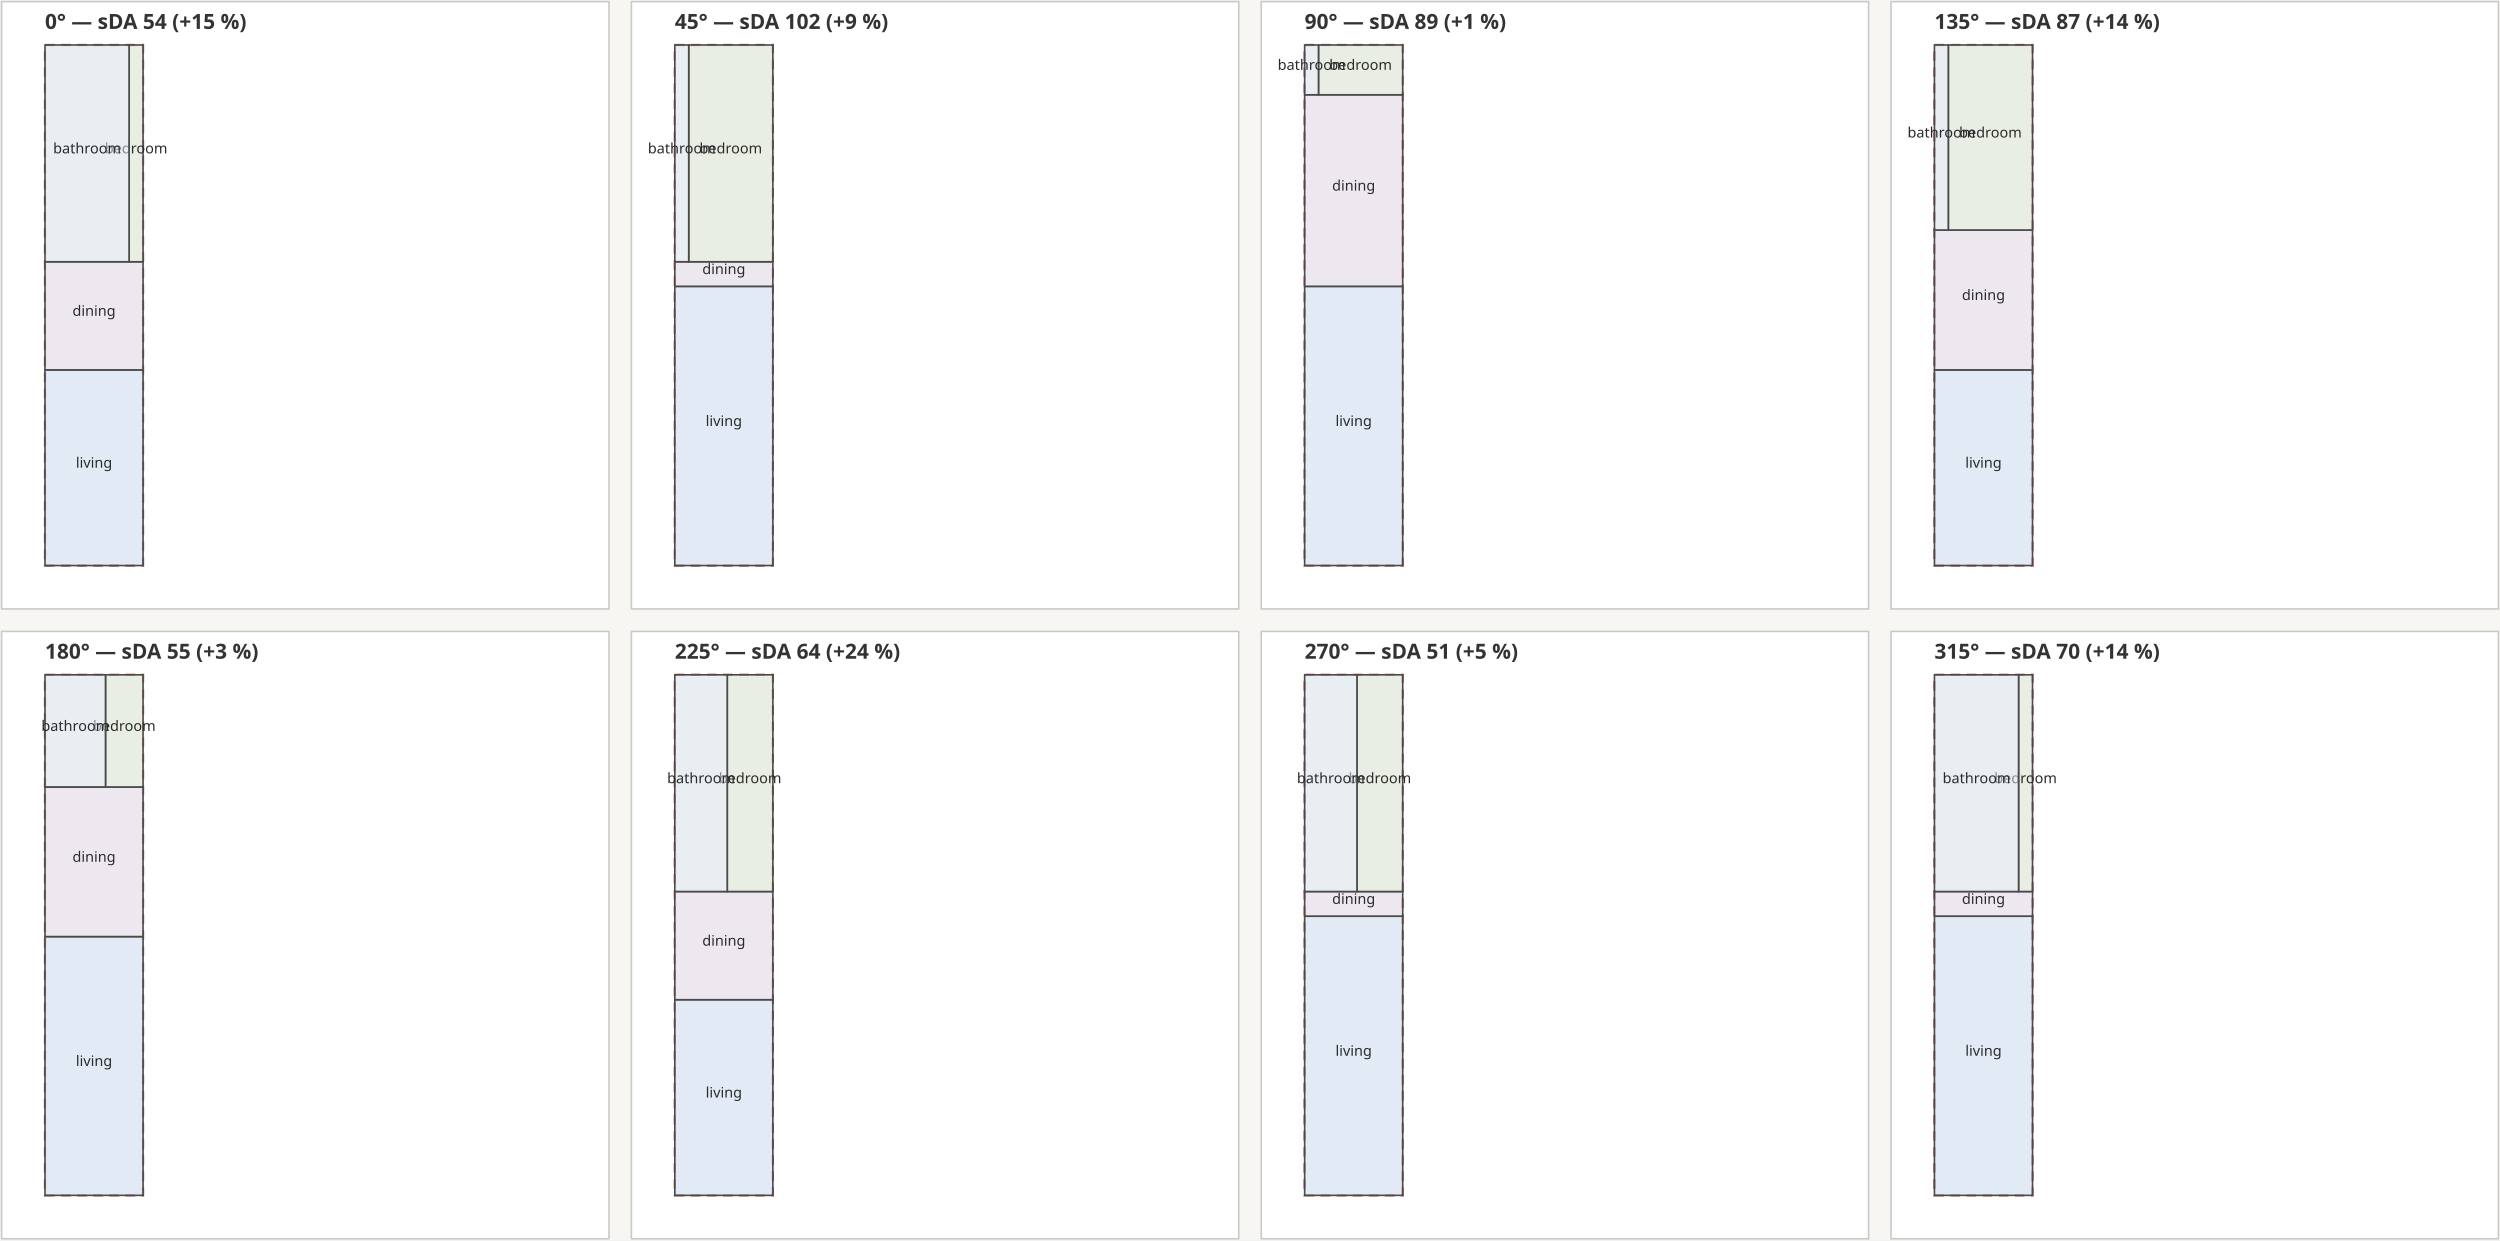
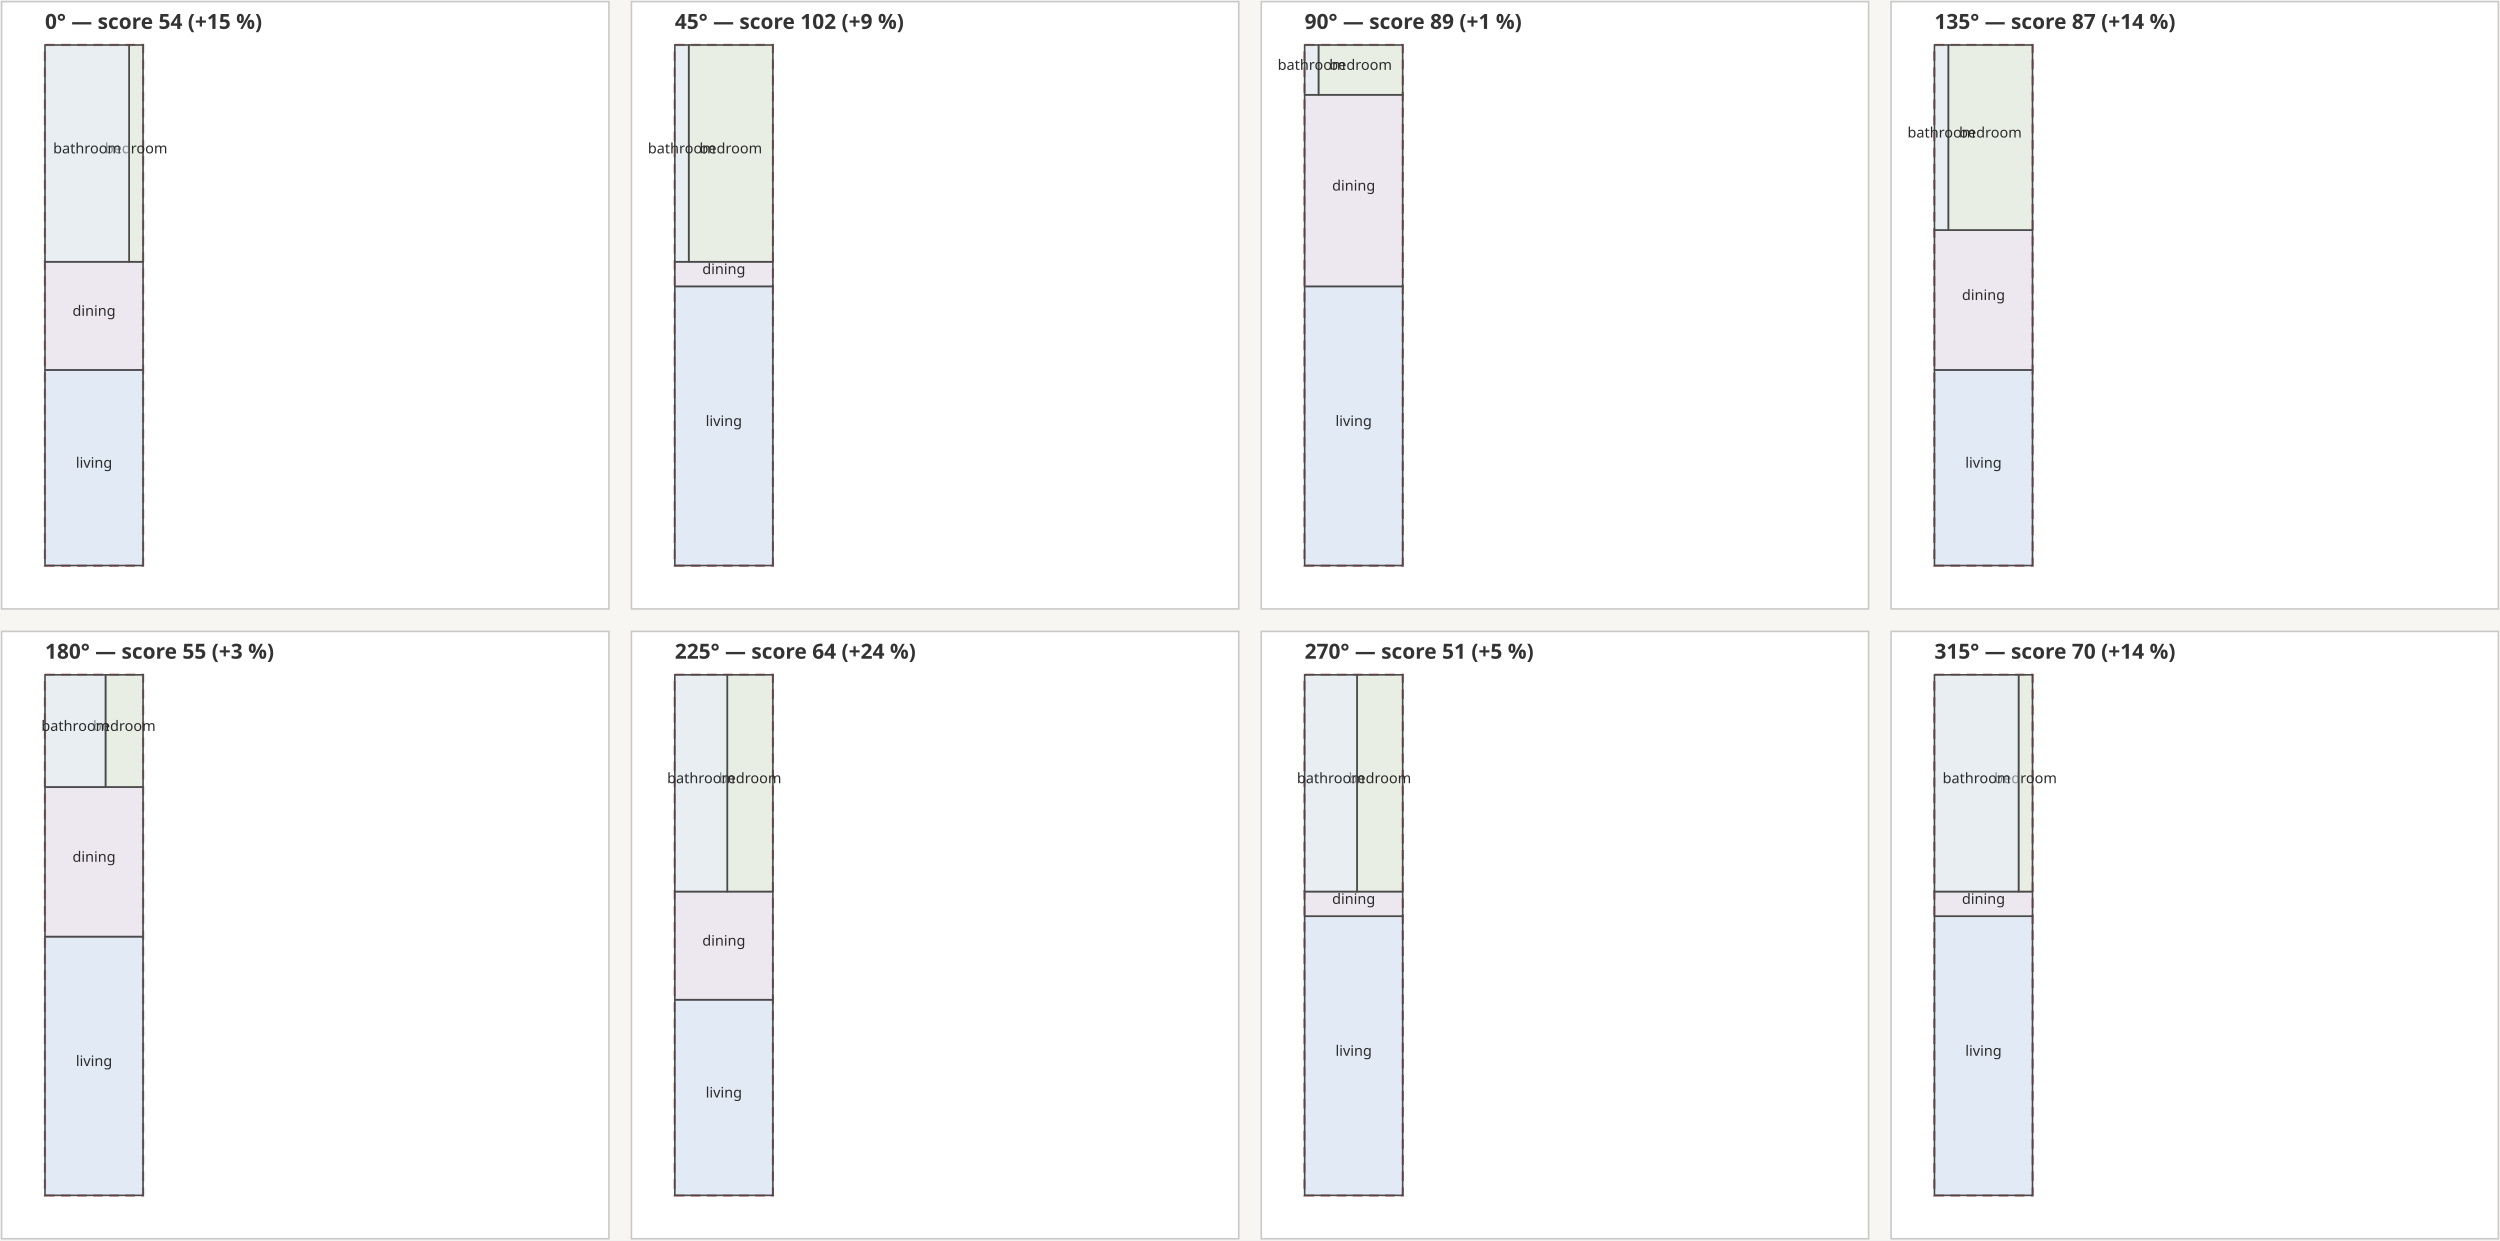
<svg xmlns="http://www.w3.org/2000/svg" width="1556" height="772" viewBox="0 0 1556 772">
  <rect width="1556" height="772" fill="#f7f6f3" />
  <rect x="1.0" y="1.0" width="378.0" height="378.0" fill="#ffffff" stroke="#c9c9c9" stroke-width="1" />
-   <text x="28.0" y="18.0" font-family="system-ui,sans-serif" font-size="13" font-weight="600" fill="#333">0° — sDA 54 (+15 %)</text>
+   <text x="28.0" y="18.0" font-family="system-ui,sans-serif" font-size="13" font-weight="600" fill="#333">0° — score 54 (+15 %)</text>
  <polygon points="28.00,352.00 89.04,352.00 89.04,28.00 28.00,28.00" fill="none" stroke="#b04a4a" stroke-width="1.4" stroke-dasharray="6 4" />
  <rect x="28.00" y="230.23" width="61.04" height="121.77" fill="#c8d9ec" fill-opacity="0.55" stroke="#4a4a4a" stroke-width="1" />
  <text x="58.52" y="291.11" text-anchor="middle" font-family="system-ui,sans-serif" font-size="9" fill="#2a2a2a">living</text>
  <rect x="28.00" y="162.92" width="61.04" height="67.30" fill="#ded4e2" fill-opacity="0.55" stroke="#4a4a4a" stroke-width="1" />
  <text x="58.52" y="196.58" text-anchor="middle" font-family="system-ui,sans-serif" font-size="9" fill="#2a2a2a">dining</text>
  <rect x="80.38" y="28.00" width="8.66" height="134.92" fill="#d6e0cd" fill-opacity="0.55" stroke="#4a4a4a" stroke-width="1" />
  <text x="84.71" y="95.46" text-anchor="middle" font-family="system-ui,sans-serif" font-size="9" fill="#2a2a2a">bedroom</text>
  <rect x="28.00" y="28.00" width="52.38" height="134.92" fill="#d5dfe6" fill-opacity="0.55" stroke="#4a4a4a" stroke-width="1" />
  <text x="54.19" y="95.46" text-anchor="middle" font-family="system-ui,sans-serif" font-size="9" fill="#2a2a2a">bathroom</text>
  <rect x="393.0" y="1.0" width="378.0" height="378.0" fill="#ffffff" stroke="#c9c9c9" stroke-width="1" />
-   <text x="420.0" y="18.0" font-family="system-ui,sans-serif" font-size="13" font-weight="600" fill="#333">45° — sDA 102 (+9 %)</text>
+   <text x="420.0" y="18.0" font-family="system-ui,sans-serif" font-size="13" font-weight="600" fill="#333">45° — score 102 (+9 %)</text>
  <polygon points="420.00,352.00 481.04,352.00 481.04,28.00 420.00,28.00" fill="none" stroke="#b04a4a" stroke-width="1.4" stroke-dasharray="6 4" />
  <rect x="420.00" y="178.26" width="61.04" height="173.74" fill="#c8d9ec" fill-opacity="0.55" stroke="#4a4a4a" stroke-width="1" />
  <text x="450.52" y="265.13" text-anchor="middle" font-family="system-ui,sans-serif" font-size="9" fill="#2a2a2a">living</text>
  <rect x="420.00" y="162.92" width="61.04" height="15.34" fill="#ded4e2" fill-opacity="0.55" stroke="#4a4a4a" stroke-width="1" />
  <text x="450.52" y="170.59" text-anchor="middle" font-family="system-ui,sans-serif" font-size="9" fill="#2a2a2a">dining</text>
  <rect x="428.66" y="28.00" width="52.38" height="134.92" fill="#d6e0cd" fill-opacity="0.55" stroke="#4a4a4a" stroke-width="1" />
  <text x="454.85" y="95.46" text-anchor="middle" font-family="system-ui,sans-serif" font-size="9" fill="#2a2a2a">bedroom</text>
  <rect x="420.00" y="28.00" width="8.66" height="134.92" fill="#d5dfe6" fill-opacity="0.55" stroke="#4a4a4a" stroke-width="1" />
  <text x="424.33" y="95.46" text-anchor="middle" font-family="system-ui,sans-serif" font-size="9" fill="#2a2a2a">bathroom</text>
  <rect x="785.0" y="1.0" width="378.0" height="378.0" fill="#ffffff" stroke="#c9c9c9" stroke-width="1" />
-   <text x="812.0" y="18.0" font-family="system-ui,sans-serif" font-size="13" font-weight="600" fill="#333">90° — sDA 89 (+1 %)</text>
+   <text x="812.0" y="18.0" font-family="system-ui,sans-serif" font-size="13" font-weight="600" fill="#333">90° — score 89 (+1 %)</text>
  <polygon points="812.00,352.00 873.04,352.00 873.04,28.00 812.00,28.00" fill="none" stroke="#b04a4a" stroke-width="1.4" stroke-dasharray="6 4" />
  <rect x="812.00" y="178.26" width="61.04" height="173.74" fill="#c8d9ec" fill-opacity="0.55" stroke="#4a4a4a" stroke-width="1" />
  <text x="842.52" y="265.13" text-anchor="middle" font-family="system-ui,sans-serif" font-size="9" fill="#2a2a2a">living</text>
  <rect x="812.00" y="58.99" width="61.04" height="119.27" fill="#ded4e2" fill-opacity="0.55" stroke="#4a4a4a" stroke-width="1" />
  <text x="842.52" y="118.63" text-anchor="middle" font-family="system-ui,sans-serif" font-size="9" fill="#2a2a2a">dining</text>
  <rect x="820.66" y="28.00" width="52.38" height="30.99" fill="#d6e0cd" fill-opacity="0.55" stroke="#4a4a4a" stroke-width="1" />
  <text x="846.85" y="43.49" text-anchor="middle" font-family="system-ui,sans-serif" font-size="9" fill="#2a2a2a">bedroom</text>
  <rect x="812.00" y="28.00" width="8.66" height="30.99" fill="#d5dfe6" fill-opacity="0.55" stroke="#4a4a4a" stroke-width="1" />
  <text x="816.33" y="43.49" text-anchor="middle" font-family="system-ui,sans-serif" font-size="9" fill="#2a2a2a">bathroom</text>
  <rect x="1177.0" y="1.0" width="378.0" height="378.0" fill="#ffffff" stroke="#c9c9c9" stroke-width="1" />
-   <text x="1204.0" y="18.0" font-family="system-ui,sans-serif" font-size="13" font-weight="600" fill="#333">135° — sDA 87 (+14 %)</text>
+   <text x="1204.0" y="18.0" font-family="system-ui,sans-serif" font-size="13" font-weight="600" fill="#333">135° — score 87 (+14 %)</text>
  <polygon points="1204.00,352.00 1265.04,352.00 1265.04,28.00 1204.00,28.00" fill="none" stroke="#b04a4a" stroke-width="1.4" stroke-dasharray="6 4" />
  <rect x="1204.00" y="230.23" width="61.04" height="121.77" fill="#c8d9ec" fill-opacity="0.55" stroke="#4a4a4a" stroke-width="1" />
  <text x="1234.52" y="291.11" text-anchor="middle" font-family="system-ui,sans-serif" font-size="9" fill="#2a2a2a">living</text>
  <rect x="1204.00" y="143.21" width="61.04" height="87.02" fill="#ded4e2" fill-opacity="0.55" stroke="#4a4a4a" stroke-width="1" />
  <text x="1234.52" y="186.72" text-anchor="middle" font-family="system-ui,sans-serif" font-size="9" fill="#2a2a2a">dining</text>
  <rect x="1212.66" y="28.00" width="52.38" height="115.21" fill="#d6e0cd" fill-opacity="0.55" stroke="#4a4a4a" stroke-width="1" />
  <text x="1238.85" y="85.61" text-anchor="middle" font-family="system-ui,sans-serif" font-size="9" fill="#2a2a2a">bedroom</text>
  <rect x="1204.00" y="28.00" width="8.66" height="115.21" fill="#d5dfe6" fill-opacity="0.55" stroke="#4a4a4a" stroke-width="1" />
  <text x="1208.33" y="85.61" text-anchor="middle" font-family="system-ui,sans-serif" font-size="9" fill="#2a2a2a">bathroom</text>
  <rect x="1.0" y="393.0" width="378.0" height="378.0" fill="#ffffff" stroke="#c9c9c9" stroke-width="1" />
-   <text x="28.0" y="410.0" font-family="system-ui,sans-serif" font-size="13" font-weight="600" fill="#333">180° — sDA 55 (+3 %)</text>
+   <text x="28.0" y="410.0" font-family="system-ui,sans-serif" font-size="13" font-weight="600" fill="#333">180° — score 55 (+3 %)</text>
  <polygon points="28.00,744.00 89.04,744.00 89.04,420.00 28.00,420.00" fill="none" stroke="#b04a4a" stroke-width="1.4" stroke-dasharray="6 4" />
  <rect x="28.00" y="582.96" width="61.04" height="161.04" fill="#c8d9ec" fill-opacity="0.55" stroke="#4a4a4a" stroke-width="1" />
  <text x="58.52" y="663.48" text-anchor="middle" font-family="system-ui,sans-serif" font-size="9" fill="#2a2a2a">living</text>
  <rect x="28.00" y="489.85" width="61.04" height="93.11" fill="#ded4e2" fill-opacity="0.55" stroke="#4a4a4a" stroke-width="1" />
  <text x="58.52" y="536.40" text-anchor="middle" font-family="system-ui,sans-serif" font-size="9" fill="#2a2a2a">dining</text>
  <rect x="65.69" y="420.00" width="23.35" height="69.85" fill="#d6e0cd" fill-opacity="0.55" stroke="#4a4a4a" stroke-width="1" />
  <text x="77.37" y="454.93" text-anchor="middle" font-family="system-ui,sans-serif" font-size="9" fill="#2a2a2a">bedroom</text>
  <rect x="28.00" y="420.00" width="37.69" height="69.85" fill="#d5dfe6" fill-opacity="0.55" stroke="#4a4a4a" stroke-width="1" />
  <text x="46.85" y="454.93" text-anchor="middle" font-family="system-ui,sans-serif" font-size="9" fill="#2a2a2a">bathroom</text>
  <rect x="393.0" y="393.0" width="378.0" height="378.0" fill="#ffffff" stroke="#c9c9c9" stroke-width="1" />
-   <text x="420.0" y="410.0" font-family="system-ui,sans-serif" font-size="13" font-weight="600" fill="#333">225° — sDA 64 (+24 %)</text>
+   <text x="420.0" y="410.0" font-family="system-ui,sans-serif" font-size="13" font-weight="600" fill="#333">225° — score 64 (+24 %)</text>
  <polygon points="420.00,744.00 481.04,744.00 481.04,420.00 420.00,420.00" fill="none" stroke="#b04a4a" stroke-width="1.4" stroke-dasharray="6 4" />
  <rect x="420.00" y="622.23" width="61.04" height="121.77" fill="#c8d9ec" fill-opacity="0.55" stroke="#4a4a4a" stroke-width="1" />
  <text x="450.52" y="683.11" text-anchor="middle" font-family="system-ui,sans-serif" font-size="9" fill="#2a2a2a">living</text>
  <rect x="420.00" y="554.92" width="61.04" height="67.30" fill="#ded4e2" fill-opacity="0.55" stroke="#4a4a4a" stroke-width="1" />
  <text x="450.52" y="588.58" text-anchor="middle" font-family="system-ui,sans-serif" font-size="9" fill="#2a2a2a">dining</text>
  <rect x="452.67" y="420.00" width="28.37" height="134.92" fill="#d6e0cd" fill-opacity="0.55" stroke="#4a4a4a" stroke-width="1" />
  <text x="466.86" y="487.46" text-anchor="middle" font-family="system-ui,sans-serif" font-size="9" fill="#2a2a2a">bedroom</text>
  <rect x="420.00" y="420.00" width="32.67" height="134.92" fill="#d5dfe6" fill-opacity="0.55" stroke="#4a4a4a" stroke-width="1" />
  <text x="436.34" y="487.46" text-anchor="middle" font-family="system-ui,sans-serif" font-size="9" fill="#2a2a2a">bathroom</text>
  <rect x="785.0" y="393.0" width="378.0" height="378.0" fill="#ffffff" stroke="#c9c9c9" stroke-width="1" />
-   <text x="812.0" y="410.0" font-family="system-ui,sans-serif" font-size="13" font-weight="600" fill="#333">270° — sDA 51 (+5 %)</text>
+   <text x="812.0" y="410.0" font-family="system-ui,sans-serif" font-size="13" font-weight="600" fill="#333">270° — score 51 (+5 %)</text>
  <polygon points="812.00,744.00 873.04,744.00 873.04,420.00 812.00,420.00" fill="none" stroke="#b04a4a" stroke-width="1.4" stroke-dasharray="6 4" />
  <rect x="812.00" y="570.26" width="61.04" height="173.74" fill="#c8d9ec" fill-opacity="0.55" stroke="#4a4a4a" stroke-width="1" />
  <text x="842.52" y="657.13" text-anchor="middle" font-family="system-ui,sans-serif" font-size="9" fill="#2a2a2a">living</text>
  <rect x="812.00" y="554.92" width="61.04" height="15.34" fill="#ded4e2" fill-opacity="0.55" stroke="#4a4a4a" stroke-width="1" />
  <text x="842.52" y="562.59" text-anchor="middle" font-family="system-ui,sans-serif" font-size="9" fill="#2a2a2a">dining</text>
  <rect x="844.62" y="420.00" width="28.42" height="134.92" fill="#d6e0cd" fill-opacity="0.55" stroke="#4a4a4a" stroke-width="1" />
  <text x="858.83" y="487.46" text-anchor="middle" font-family="system-ui,sans-serif" font-size="9" fill="#2a2a2a">bedroom</text>
  <rect x="812.00" y="420.00" width="32.62" height="134.92" fill="#d5dfe6" fill-opacity="0.55" stroke="#4a4a4a" stroke-width="1" />
  <text x="828.31" y="487.46" text-anchor="middle" font-family="system-ui,sans-serif" font-size="9" fill="#2a2a2a">bathroom</text>
  <rect x="1177.0" y="393.0" width="378.0" height="378.0" fill="#ffffff" stroke="#c9c9c9" stroke-width="1" />
-   <text x="1204.0" y="410.0" font-family="system-ui,sans-serif" font-size="13" font-weight="600" fill="#333">315° — sDA 70 (+14 %)</text>
+   <text x="1204.0" y="410.0" font-family="system-ui,sans-serif" font-size="13" font-weight="600" fill="#333">315° — score 70 (+14 %)</text>
  <polygon points="1204.00,744.00 1265.04,744.00 1265.04,420.00 1204.00,420.00" fill="none" stroke="#b04a4a" stroke-width="1.4" stroke-dasharray="6 4" />
  <rect x="1204.00" y="570.26" width="61.04" height="173.74" fill="#c8d9ec" fill-opacity="0.55" stroke="#4a4a4a" stroke-width="1" />
  <text x="1234.52" y="657.13" text-anchor="middle" font-family="system-ui,sans-serif" font-size="9" fill="#2a2a2a">living</text>
  <rect x="1204.00" y="554.92" width="61.04" height="15.34" fill="#ded4e2" fill-opacity="0.55" stroke="#4a4a4a" stroke-width="1" />
  <text x="1234.52" y="562.59" text-anchor="middle" font-family="system-ui,sans-serif" font-size="9" fill="#2a2a2a">dining</text>
  <rect x="1256.38" y="420.00" width="8.66" height="134.92" fill="#d6e0cd" fill-opacity="0.55" stroke="#4a4a4a" stroke-width="1" />
  <text x="1260.71" y="487.46" text-anchor="middle" font-family="system-ui,sans-serif" font-size="9" fill="#2a2a2a">bedroom</text>
  <rect x="1204.00" y="420.00" width="52.38" height="134.92" fill="#d5dfe6" fill-opacity="0.55" stroke="#4a4a4a" stroke-width="1" />
  <text x="1230.19" y="487.46" text-anchor="middle" font-family="system-ui,sans-serif" font-size="9" fill="#2a2a2a">bathroom</text>
</svg>
